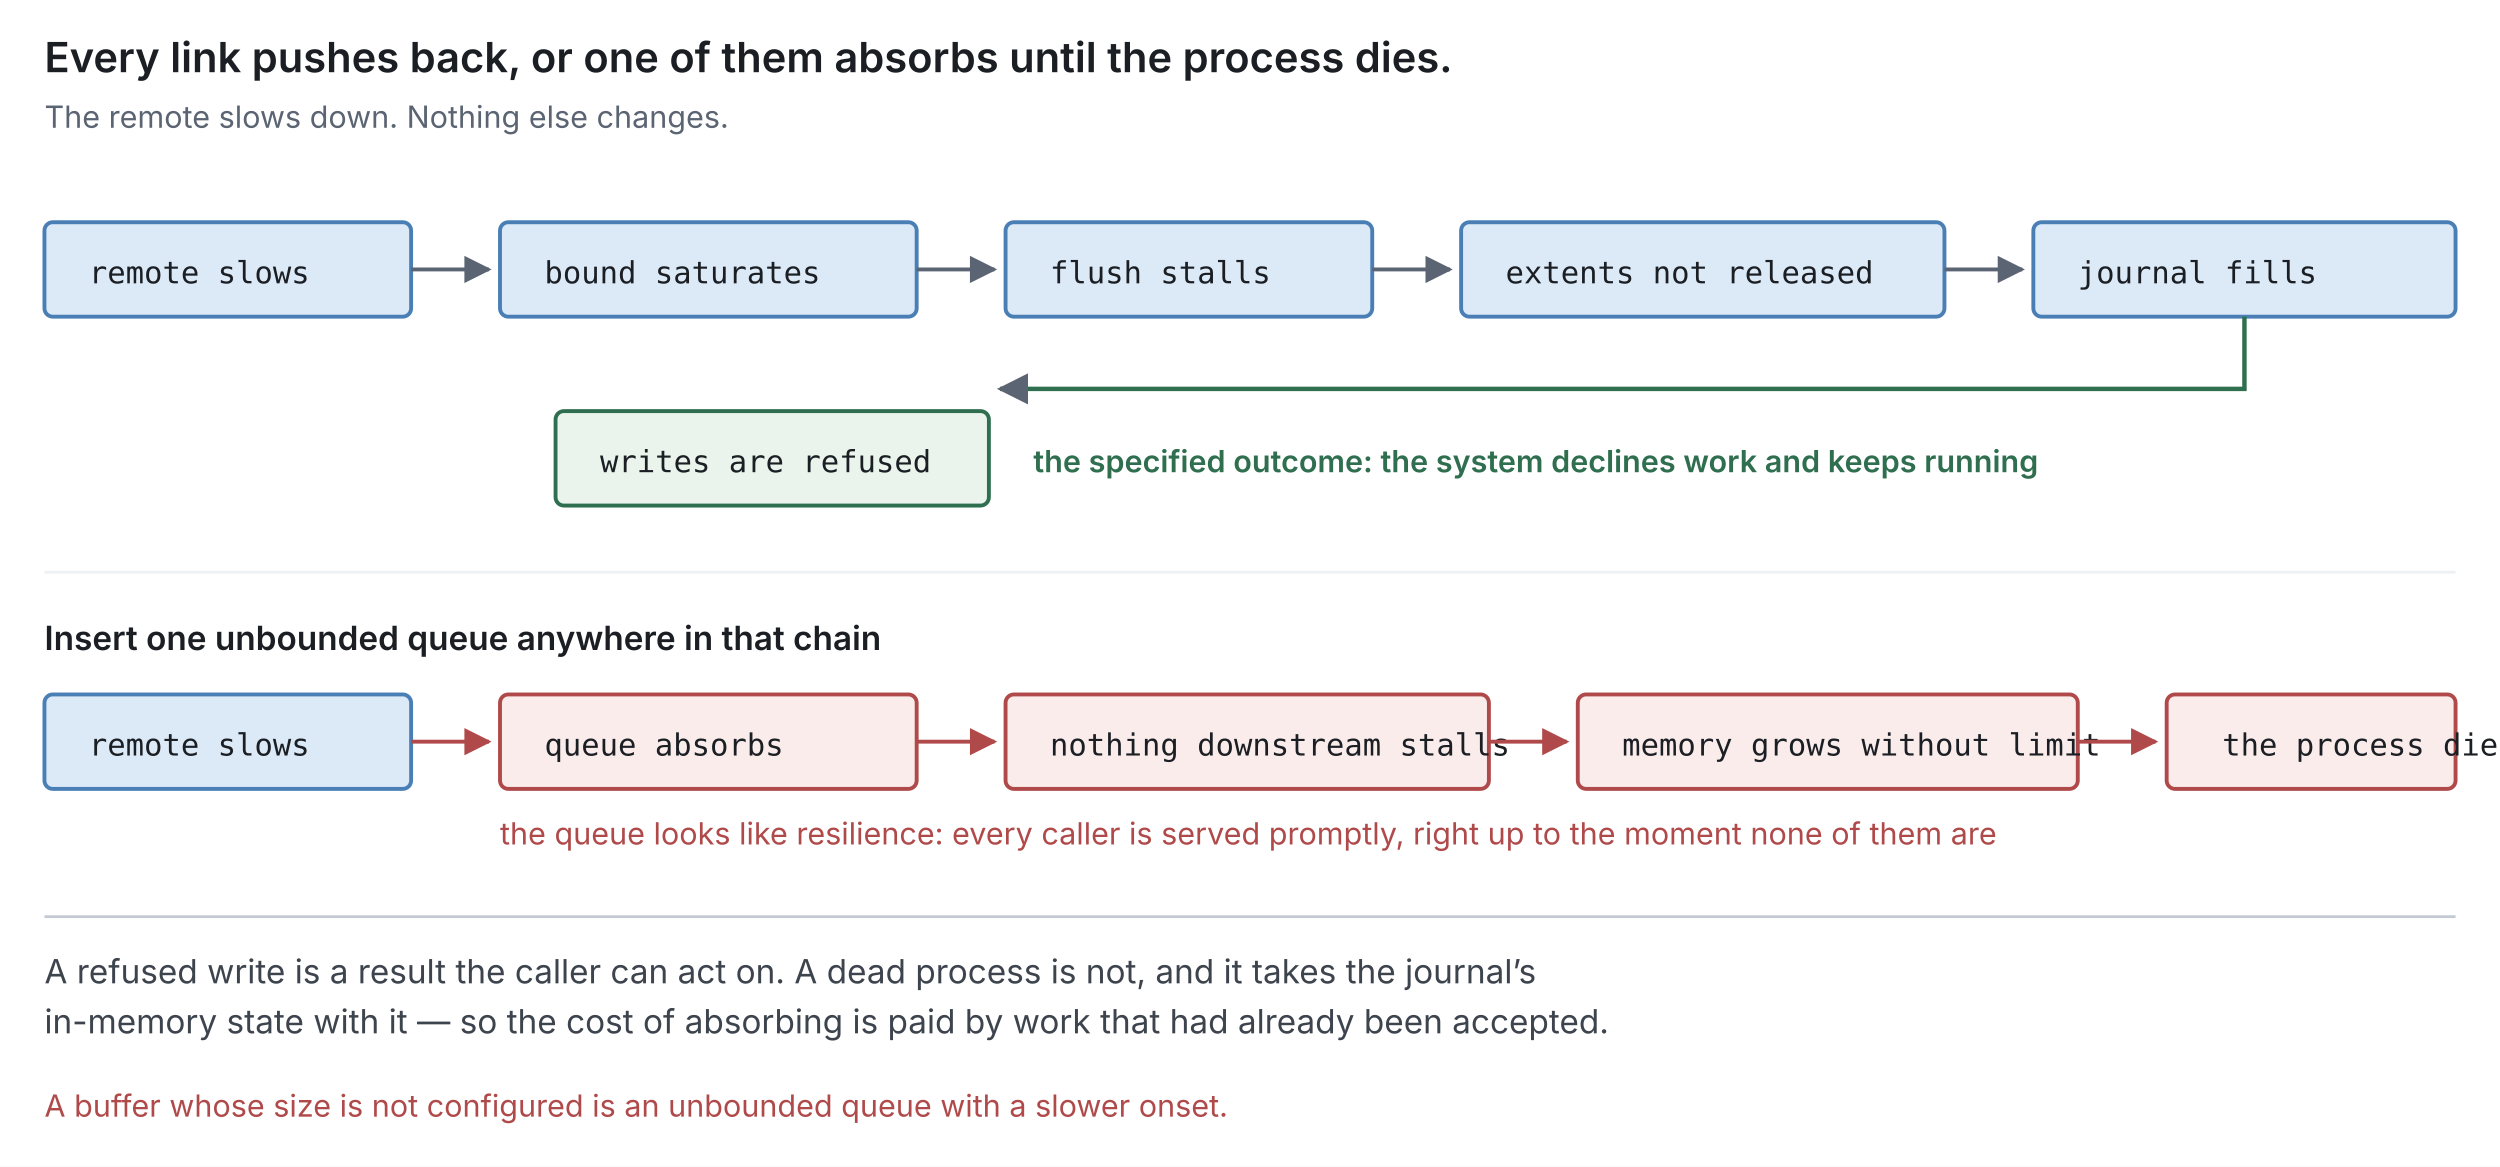
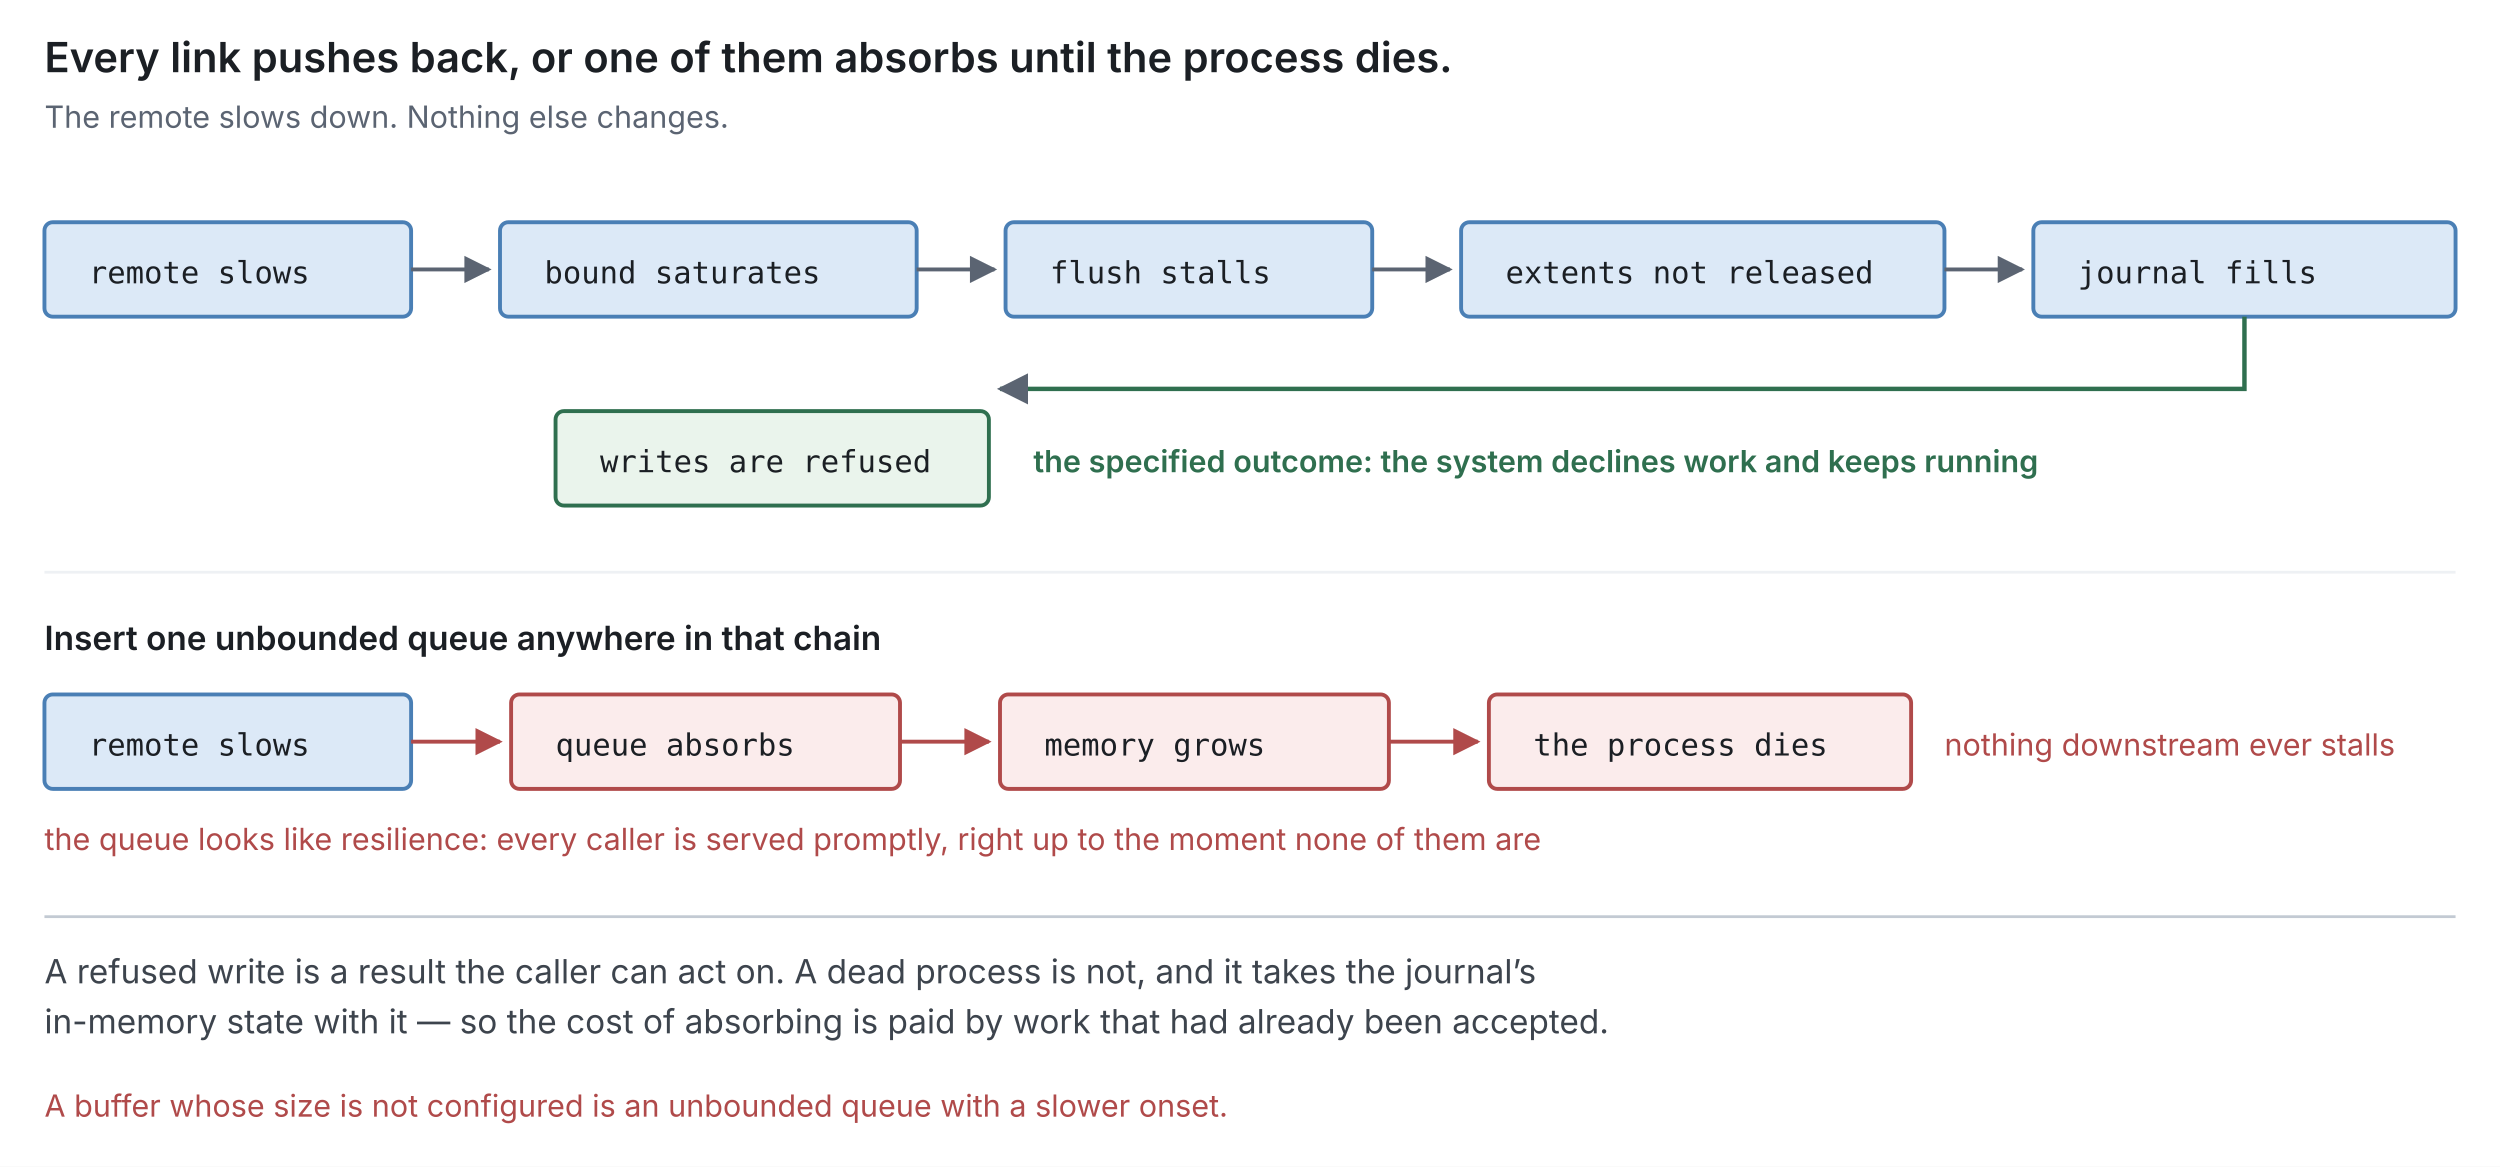
<svg xmlns="http://www.w3.org/2000/svg" viewBox="0 0 900 420" width="900" height="420" font-family="system-ui,-apple-system,Segoe UI,sans-serif">
  <defs>
    <style>
      .t  { font-size: 15px; font-weight: 600; fill: #1b1f24 }
      .rl { font-size: 12px; font-weight: 600; fill: #1b1f24 }
      .l  { font-size: 12px; fill: #3d444d }
      .s  { font-size: 11px; fill: #5b6472 }
      .m  { font-family: ui-monospace,SFMono-Regular,Menlo,monospace; font-size: 11px; fill: #1b1f24 }
      .why  { font-size: 11px; fill: #b04a4a }
      .ok   { font-size: 11px; font-weight: 600; fill: #2f6f4f }
      .bx { fill: #dce9f7; stroke: #4a7fb5; stroke-width: 1.4 }
      .bg { fill: #eaf4ec; stroke: #2f6f4f; stroke-width: 1.4 }
      .br { fill: #fbecec; stroke: #b04a4a; stroke-width: 1.4 }
    </style>
    <marker id="a3b" viewBox="0 0 10 10" refX="9" refY="5" markerWidth="7" markerHeight="7" orient="auto">
      <path d="M0,0 L10,5 L0,10 z" fill="#5b6472" />
    </marker>
    <marker id="a3r" viewBox="0 0 10 10" refX="9" refY="5" markerWidth="7" markerHeight="7" orient="auto">
      <path d="M0,0 L10,5 L0,10 z" fill="#b04a4a" />
    </marker>
  </defs>
  <rect width="900" height="420" fill="#ffffff" />
  <text x="16" y="26" class="t">Every link pushes back, or one of them absorbs until the process dies.</text>
  <text x="16" y="46" class="s">The remote slows down. Nothing else changes.</text>
  <rect x="16" y="80" width="132" height="34" rx="3" class="bx" />
  <text x="32" y="102" class="m">remote slows</text>
  <line x1="148" y1="97" x2="176" y2="97" stroke="#5b6472" stroke-width="1.4" marker-end="url(#a3b)" />
  <rect x="180" y="80" width="150" height="34" rx="3" class="bx" />
  <text x="196" y="102" class="m">bound saturates</text>
  <line x1="330" y1="97" x2="358" y2="97" stroke="#5b6472" stroke-width="1.4" marker-end="url(#a3b)" />
  <rect x="362" y="80" width="132" height="34" rx="3" class="bx" />
  <text x="378" y="102" class="m">flush stalls</text>
  <line x1="494" y1="97" x2="522" y2="97" stroke="#5b6472" stroke-width="1.4" marker-end="url(#a3b)" />
  <rect x="526" y="80" width="174" height="34" rx="3" class="bx" />
  <text x="542" y="102" class="m">extents not released</text>
  <line x1="700" y1="97" x2="728" y2="97" stroke="#5b6472" stroke-width="1.4" marker-end="url(#a3b)" />
  <rect x="732" y="80" width="152" height="34" rx="3" class="bx" />
  <text x="748" y="102" class="m">journal fills</text>
  <path d="M808,114 L808,140 L360,140" fill="none" stroke="#2f6f4f" stroke-width="1.6" marker-end="url(#a3b)" />
  <rect x="200" y="148" width="156" height="34" rx="3" class="bg" />
  <text x="216" y="170" class="m">writes are refused</text>
  <text x="372" y="170" class="ok">the specified outcome: the system declines work and keeps running</text>
  <line x1="16" y1="206" x2="884" y2="206" stroke="#eef1f4" />
  <text x="16" y="234" class="rl">Insert one unbounded queue anywhere in that chain</text>
  <rect x="16" y="250" width="132" height="34" rx="3" class="bx" />
  <text x="32" y="272" class="m">remote slows</text>
-   <line x1="148" y1="267" x2="176" y2="267" stroke="#b04a4a" stroke-width="1.4" marker-end="url(#a3r)" />
-   <rect x="180" y="250" width="150" height="34" rx="3" class="br" />
-   <text x="196" y="272" class="m">queue absorbs</text>
-   <line x1="330" y1="267" x2="358" y2="267" stroke="#b04a4a" stroke-width="1.4" marker-end="url(#a3r)" />
-   <rect x="362" y="250" width="174" height="34" rx="3" class="br" />
-   <text x="378" y="272" class="m">nothing downstream stalls</text>
-   <line x1="536" y1="267" x2="564" y2="267" stroke="#b04a4a" stroke-width="1.4" marker-end="url(#a3r)" />
-   <rect x="568" y="250" width="180" height="34" rx="3" class="br" />
-   <text x="584" y="272" class="m">memory grows without limit</text>
-   <line x1="748" y1="267" x2="776" y2="267" stroke="#b04a4a" stroke-width="1.4" marker-end="url(#a3r)" />
-   <rect x="780" y="250" width="104" height="34" rx="3" class="br" />
-   <text x="800" y="272" class="m">the process dies</text>
-   <text x="180" y="304" class="why">the queue looks like resilience: every caller is served promptly, right up to the moment none of them are</text>
+   <line x1="148" y1="267" x2="180" y2="267" stroke="#b04a4a" stroke-width="1.4" marker-end="url(#a3r)" />
+   <rect x="184" y="250" width="140" height="34" rx="3" class="br" />
+   <text x="200" y="272" class="m">queue absorbs</text>
+   <line x1="324" y1="267" x2="356" y2="267" stroke="#b04a4a" stroke-width="1.4" marker-end="url(#a3r)" />
+   <rect x="360" y="250" width="140" height="34" rx="3" class="br" />
+   <text x="376" y="272" class="m">memory grows</text>
+   <line x1="500" y1="267" x2="532" y2="267" stroke="#b04a4a" stroke-width="1.4" marker-end="url(#a3r)" />
+   <rect x="536" y="250" width="152" height="34" rx="3" class="br" />
+   <text x="552" y="272" class="m">the process dies</text>
+   <text x="700" y="272" class="why">nothing downstream ever stalls</text>
+   <text x="16" y="306" class="why">the queue looks like resilience: every caller is served promptly, right up to the moment none of them are</text>
  <line x1="16" y1="330" x2="884" y2="330" stroke="#c3cad3" />
  <text x="16" y="354" class="l">A refused write is a result the caller can act on. A dead process is not, and it takes the journal’s</text>
  <text x="16" y="372" class="l">in-memory state with it — so the cost of absorbing is paid by work that had already been accepted.</text>
  <text x="16" y="402" class="why">A buffer whose size is not configured is an unbounded queue with a slower onset.</text>
</svg>
